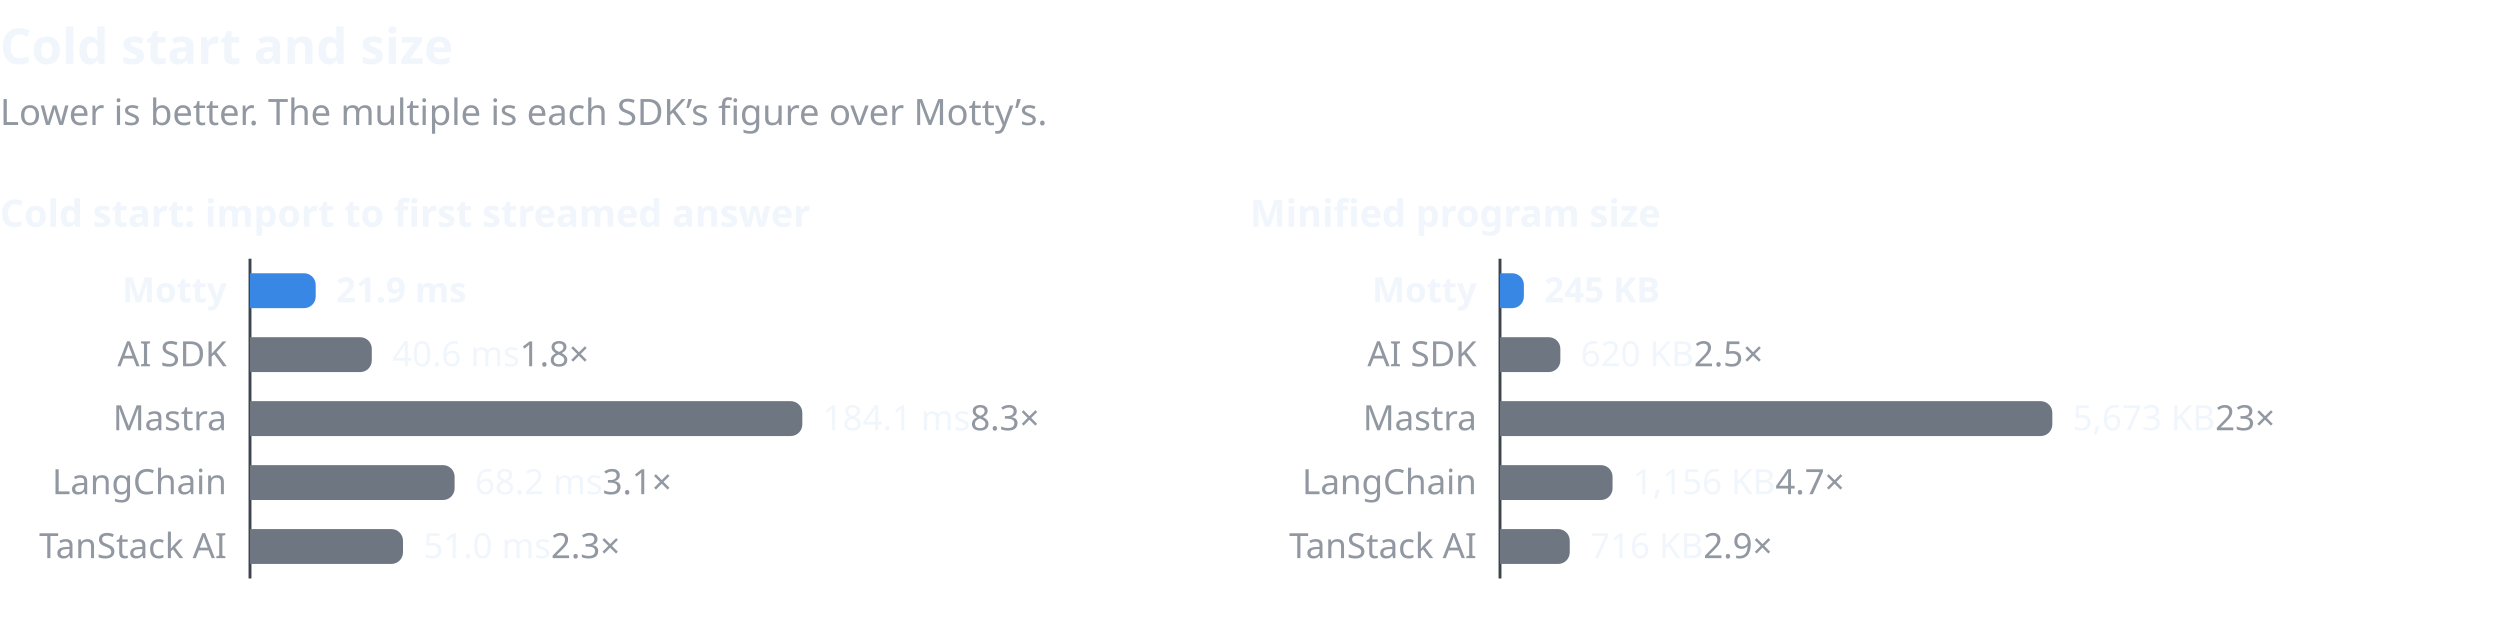
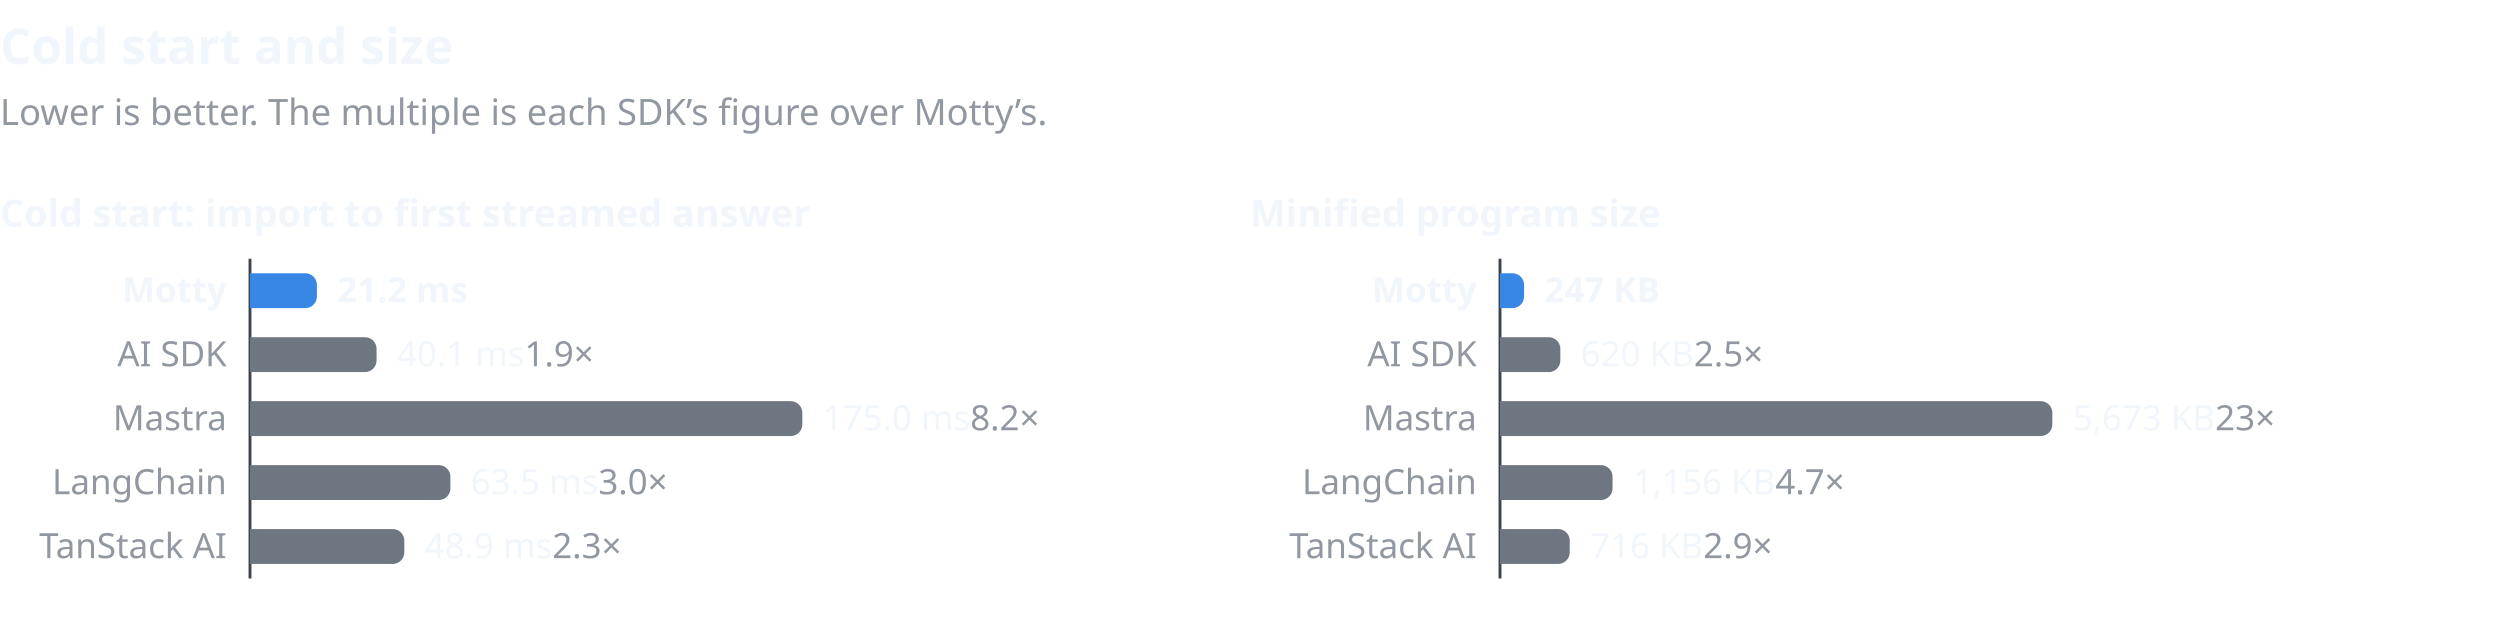
<svg xmlns="http://www.w3.org/2000/svg" viewBox="0 0 860 212" width="860" height="212" font-family="-apple-system,BlinkMacSystemFont,'Segoe UI','Noto Sans',Helvetica,Arial,sans-serif" role="img" aria-label="Cold start and size. Lower is better. The multiple is each SDK’s figure over Motty’s.">
  <text x="0" y="22" font-size="17" font-weight="600" fill="#f0f6fc">Cold start and size</text>
  <text x="0" y="43" font-size="12.5" fill="#9198a1">Lower is better. The multiple is each SDK’s figure over Motty’s.</text>
  <text x="0" y="78" font-size="13" font-weight="600" fill="#f0f6fc">Cold start: import to first streamed answer</text>
  <line x1="86" x2="86" y1="89" y2="199" stroke="#3d444d" stroke-width="1" />
  <text x="78" y="104" font-size="12" text-anchor="end" fill="#f0f6fc" font-weight="600">Motty</text>
-   <path d="M86 94h18.602a4 4 0 0 1 4 4v4a4 4 0 0 1 -4 4h-18.602z" fill="#3987e5" />
-   <text x="115.602" y="104" font-size="12" fill="#f0f6fc" font-weight="600">21.9 ms</text>
+   <path d="M86 94h19.017a4 4 0 0 1 4 4v4a4 4 0 0 1 -4 4h-19.017z" fill="#3987e5" />
+   <text x="116.017" y="104" font-size="12" fill="#f0f6fc" font-weight="600">21.2 ms</text>
  <text x="78" y="126" font-size="12" text-anchor="end" fill="#9198a1">AI SDK</text>
-   <path d="M86 116h37.901a4 4 0 0 1 4 4v4a4 4 0 0 1 -4 4h-37.901z" fill="#6e7681" />
-   <text x="134.901" y="126" font-size="12" fill="#f0f6fc">40.6 ms<tspan fill="#9198a1" font-weight="400">  1.8×</tspan>
+   <path d="M86 116h39.537a4 4 0 0 1 4 4v4a4 4 0 0 1 -4 4h-39.537z" fill="#6e7681" />
+   <text x="136.537" y="126" font-size="12" fill="#f0f6fc">40.1 ms<tspan fill="#9198a1" font-weight="400">  1.9×</tspan>
  </text>
  <text x="78" y="148" font-size="12" text-anchor="end" fill="#9198a1">Mastra</text>
  <path d="M86 138h186a4 4 0 0 1 4 4v4a4 4 0 0 1 -4 4h-186z" fill="#6e7681" />
-   <text x="283" y="148" font-size="12" fill="#f0f6fc">184.1 ms<tspan fill="#9198a1" font-weight="400">  8.3×</tspan>
+   <text x="283" y="148" font-size="12" fill="#f0f6fc">175.0 ms<tspan fill="#9198a1" font-weight="400">  8.2×</tspan>
  </text>
  <text x="78" y="170" font-size="12" text-anchor="end" fill="#9198a1">LangChain</text>
-   <path d="M86 160h66.386a4 4 0 0 1 4 4v4a4 4 0 0 1 -4 4h-66.386z" fill="#6e7681" />
-   <text x="163.386" y="170" font-size="12" fill="#f0f6fc">68.2 ms<tspan fill="#9198a1" font-weight="400">  3.1×</tspan>
+   <path d="M86 160h64.943a4 4 0 0 1 4 4v4a4 4 0 0 1 -4 4h-64.943z" fill="#6e7681" />
+   <text x="161.943" y="170" font-size="12" fill="#f0f6fc">63.5 ms<tspan fill="#9198a1" font-weight="400">  3.0×</tspan>
  </text>
  <text x="78" y="192" font-size="12" text-anchor="end" fill="#9198a1">TanStack AI</text>
-   <path d="M86 182h48.634a4 4 0 0 1 4 4v4a4 4 0 0 1 -4 4h-48.634z" fill="#6e7681" />
-   <text x="145.634" y="192" font-size="12" fill="#f0f6fc">51.0 ms<tspan fill="#9198a1" font-weight="400">  2.3×</tspan>
+   <path d="M86 182h49.091a4 4 0 0 1 4 4v4a4 4 0 0 1 -4 4h-49.091z" fill="#6e7681" />
+   <text x="146.091" y="192" font-size="12" fill="#f0f6fc">48.9 ms<tspan fill="#9198a1" font-weight="400">  2.3×</tspan>
  </text>
  <text x="430" y="78" font-size="13" font-weight="600" fill="#f0f6fc">Minified program size</text>
  <line x1="516" x2="516" y1="89" y2="199" stroke="#3d444d" stroke-width="1" />
  <text x="508" y="104" font-size="12" text-anchor="end" fill="#f0f6fc" font-weight="600">Motty</text>
-   <path d="M516 94h4.217a4 4 0 0 1 4 4v4a4 4 0 0 1 -4 4h-4.217z" fill="#3987e5" />
-   <text x="531.217" y="104" font-size="12" fill="#f0f6fc" font-weight="600">245 KB</text>
+   <path d="M516 94h4.287a4 4 0 0 1 4 4v4a4 4 0 0 1 -4 4h-4.287z" fill="#3987e5" />
+   <text x="531.287" y="104" font-size="12" fill="#f0f6fc" font-weight="600">247 KB</text>
  <text x="508" y="126" font-size="12" text-anchor="end" fill="#9198a1">AI SDK</text>
  <path d="M516 116h16.761a4 4 0 0 1 4 4v4a4 4 0 0 1 -4 4h-16.761z" fill="#6e7681" />
  <text x="543.761" y="126" font-size="12" fill="#f0f6fc">620 KB<tspan fill="#9198a1" font-weight="400">  2.5×</tspan>
  </text>
  <text x="508" y="148" font-size="12" text-anchor="end" fill="#9198a1">Mastra</text>
  <path d="M516 138h186a4 4 0 0 1 4 4v4a4 4 0 0 1 -4 4h-186z" fill="#6e7681" />
  <text x="713" y="148" font-size="12" fill="#f0f6fc">5,673 KB<tspan fill="#9198a1" font-weight="400">  23×</tspan>
  </text>
  <text x="508" y="170" font-size="12" text-anchor="end" fill="#9198a1">LangChain</text>
  <path d="M516 160h34.717a4 4 0 0 1 4 4v4a4 4 0 0 1 -4 4h-34.717z" fill="#6e7681" />
  <text x="561.717" y="170" font-size="12" fill="#f0f6fc">1,156 KB<tspan fill="#9198a1" font-weight="400">  4.7×</tspan>
  </text>
  <text x="508" y="192" font-size="12" text-anchor="end" fill="#9198a1">TanStack AI</text>
  <path d="M516 182h19.996a4 4 0 0 1 4 4v4a4 4 0 0 1 -4 4h-19.996z" fill="#6e7681" />
  <text x="546.996" y="192" font-size="12" fill="#f0f6fc">716 KB<tspan fill="#9198a1" font-weight="400">  2.9×</tspan>
  </text>
</svg>
